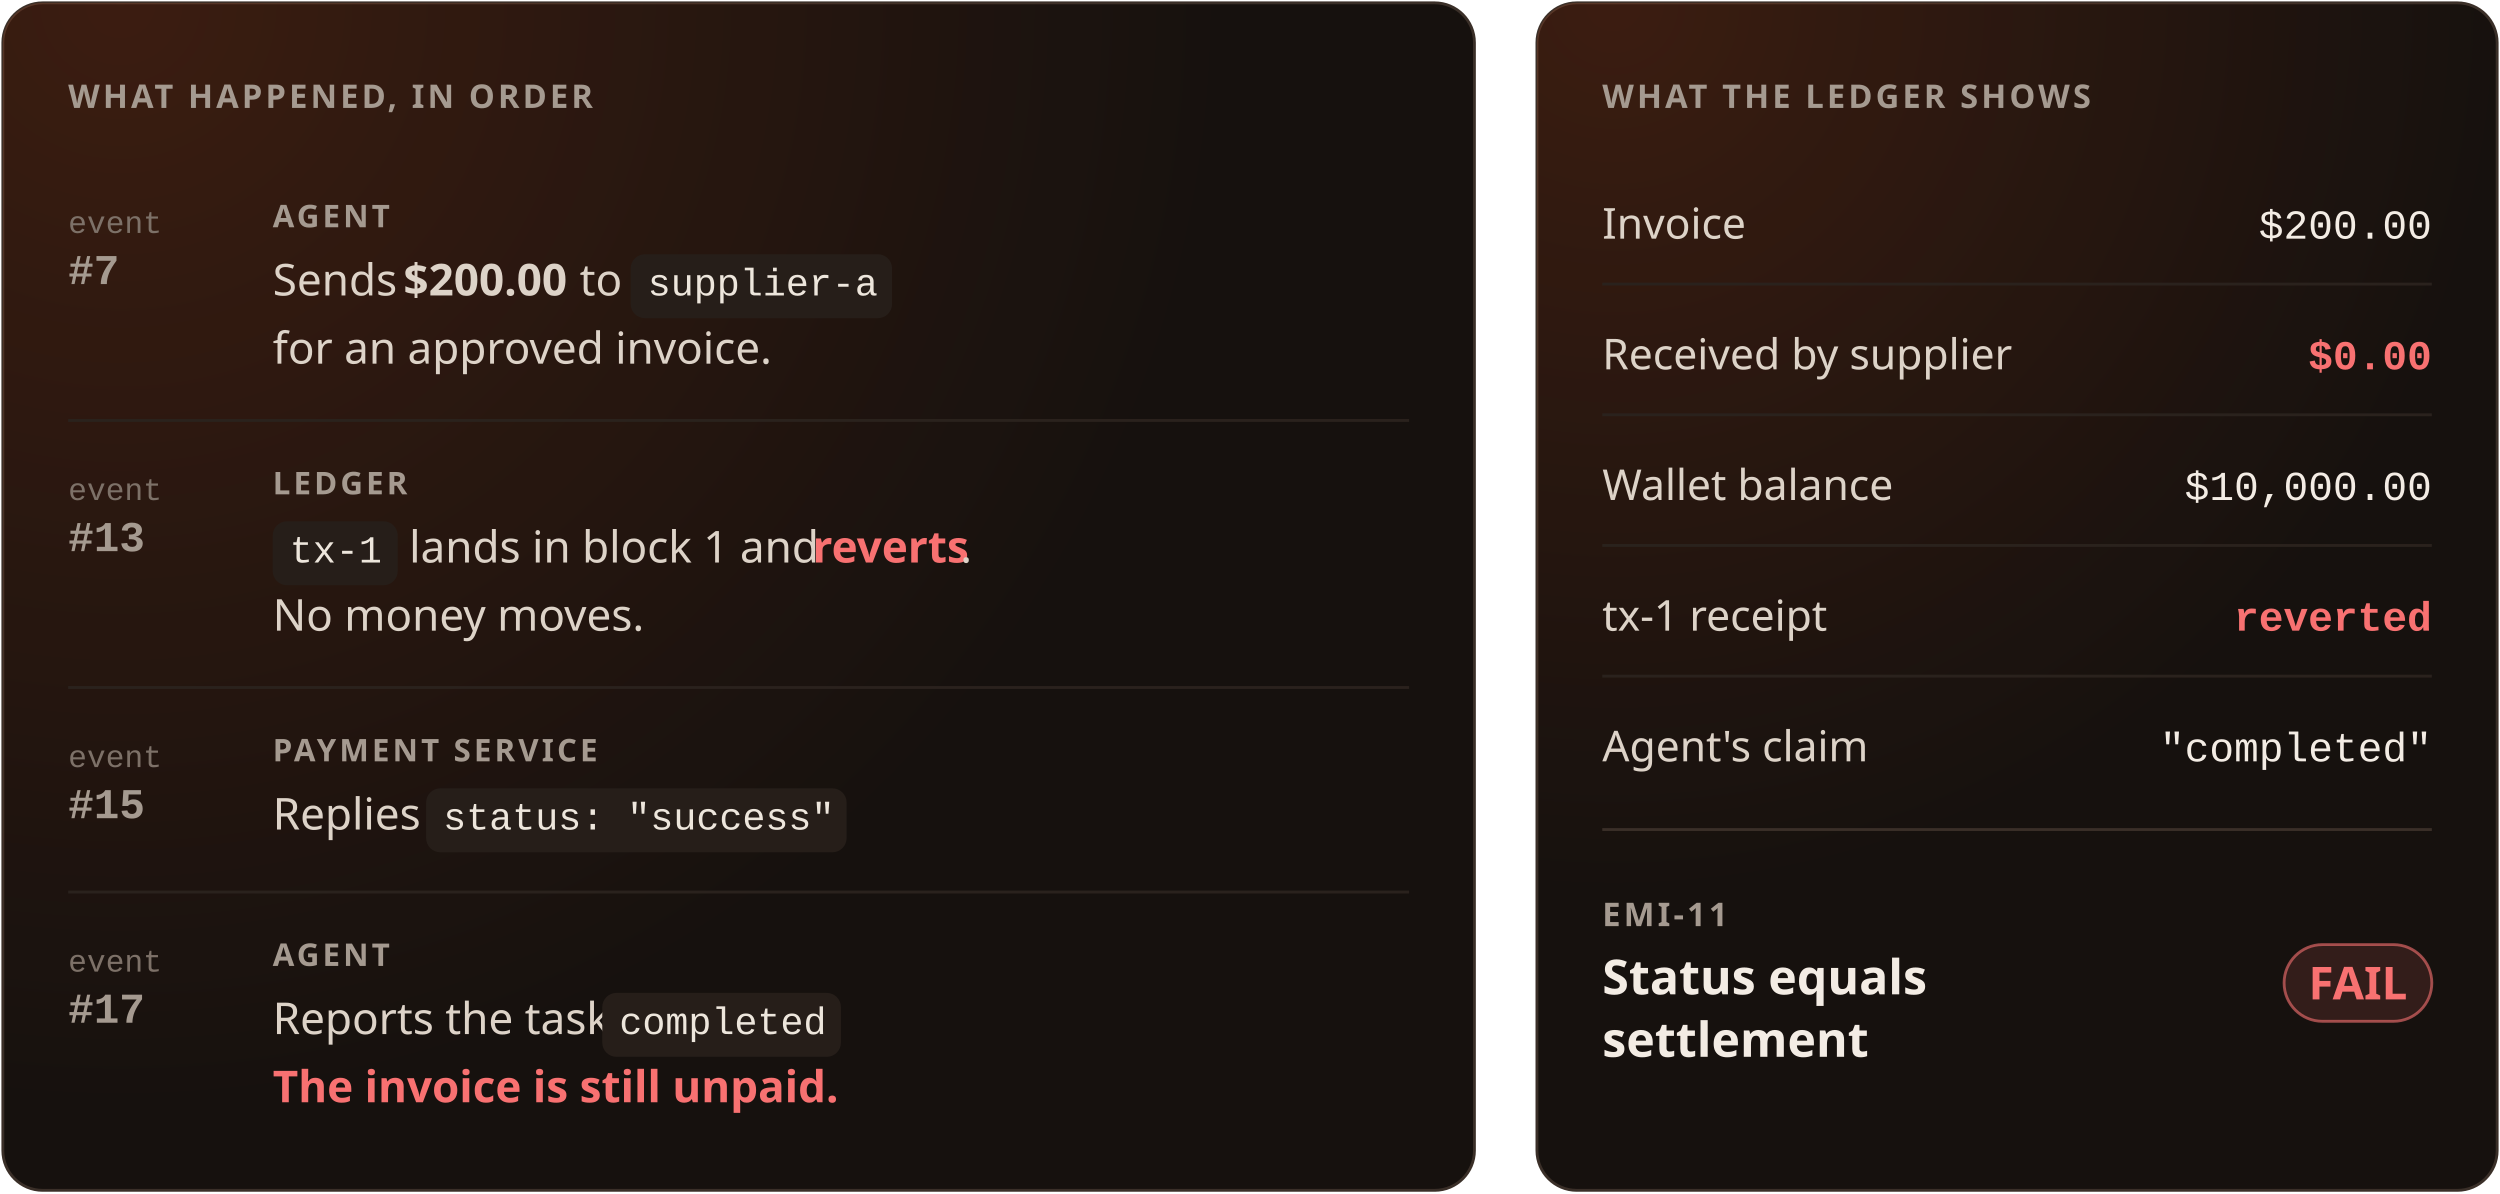
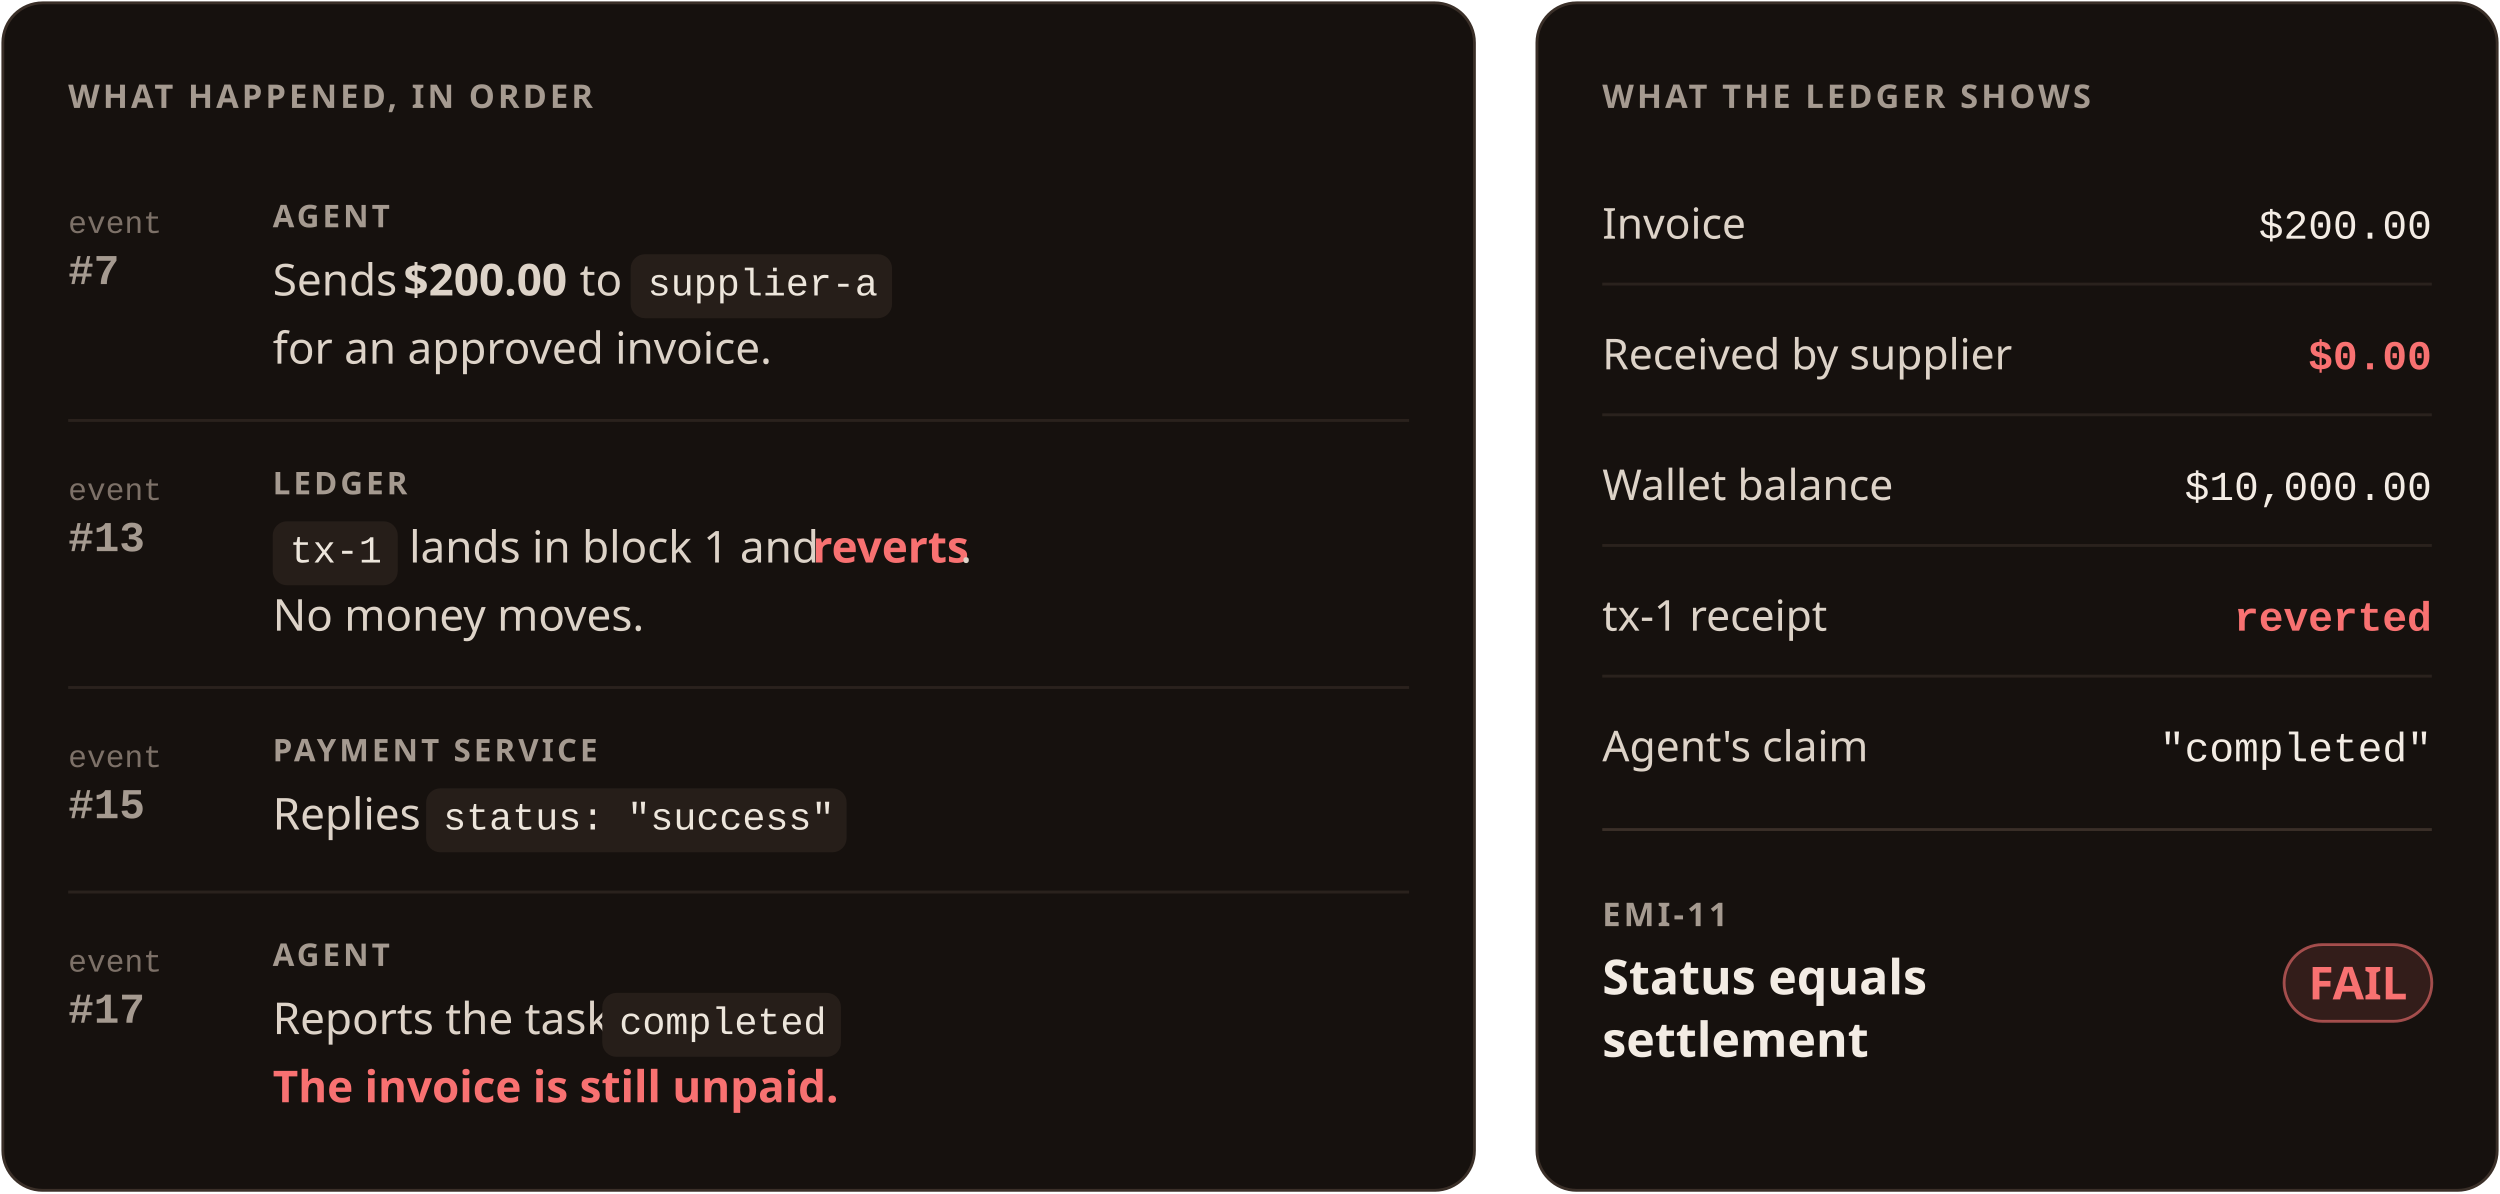
<svg xmlns="http://www.w3.org/2000/svg" viewBox="0 0 880 420" width="880" height="420" font-family="-apple-system, BlinkMacSystemFont, 'Segoe UI', 'Noto Sans', Helvetica, Arial, sans-serif" role="img">
  <style />
  <rect x="1.0" y="1.0" width="518.0" height="418.0" rx="14" fill="#16110e" stroke="#3a2f28" stroke-opacity="1" />
-   <defs>
-     <radialGradient id="g4" cx="42.4" cy="1.0" r="388.5" gradientUnits="userSpaceOnUse">
-       <stop offset="0" stop-color="#ff5b1f" stop-opacity="0.16" />
-       <stop offset="1" stop-color="#ff5b1f" stop-opacity="0" />
-     </radialGradient>
-   </defs>
-   <rect x="1.0" y="1.0" width="518.0" height="418.0" rx="14" fill="url(#g4)" />
  <rect x="541.0" y="1.0" width="338.0" height="418.0" rx="14" fill="#16110e" stroke="#3a2f28" stroke-opacity="1" />
-   <defs>
-     <radialGradient id="g5" cx="568.0" cy="1.0" r="313.5" gradientUnits="userSpaceOnUse">
-       <stop offset="0" stop-color="#ff5b1f" stop-opacity="0.16" />
-       <stop offset="1" stop-color="#ff5b1f" stop-opacity="0" />
-     </radialGradient>
-   </defs>
-   <rect x="541.0" y="1.0" width="338.0" height="418.0" rx="14" fill="url(#g5)" />
  <text x="24.0" y="38.0" font-size="11.5" fill="#a59a90" font-weight="650" text-anchor="start" letter-spacing="1.1">WHAT HAPPENED, IN ORDER</text>
  <text x="24.0" y="82.0" font-size="11" fill="#7d7168" font-weight="400" text-anchor="start" font-family="ui-monospace, SFMono-Regular, 'SF Mono', Menlo, Consolas, 'Liberation Mono', monospace">event</text>
  <text x="24.0" y="100.0" font-size="15" fill="#a59a90" font-weight="700" text-anchor="start" font-family="ui-monospace, SFMono-Regular, 'SF Mono', Menlo, Consolas, 'Liberation Mono', monospace">#7</text>
  <text x="96.0" y="80.0" font-size="11" fill="#a59a90" font-weight="650" text-anchor="start" letter-spacing="1.1">AGENT</text>
  <text x="96.0" y="104.0" font-size="15.5" fill="#ddd3c8" font-weight="400" text-anchor="start" xml:space="preserve">Sends </text>
  <text x="142.0" y="104.0" font-size="15.5" fill="#ddd3c8" font-weight="700" text-anchor="start" xml:space="preserve">$200.00</text>
  <text x="200.0" y="104.0" font-size="15.5" fill="#ddd3c8" font-weight="400" text-anchor="start" xml:space="preserve"> to </text>
  <rect x="222.0" y="89.5" width="92.0" height="22.5" rx="5" fill="#261e19" />
  <text x="228.0" y="104.0" font-size="13.5" fill="#ede6dc" font-weight="400" text-anchor="start" font-family="ui-monospace, SFMono-Regular, 'SF Mono', Menlo, Consolas, 'Liberation Mono', monospace">supplier-a</text>
  <text x="96.0" y="128.0" font-size="15.5" fill="#ddd3c8" font-weight="400" text-anchor="start" xml:space="preserve">for an approved invoice.</text>
  <line x1="24" x2="496" y1="148" y2="148" stroke="#2a221d" />
  <text x="24.0" y="176.0" font-size="11" fill="#7d7168" font-weight="400" text-anchor="start" font-family="ui-monospace, SFMono-Regular, 'SF Mono', Menlo, Consolas, 'Liberation Mono', monospace">event</text>
  <text x="24.0" y="194.0" font-size="15" fill="#a59a90" font-weight="700" text-anchor="start" font-family="ui-monospace, SFMono-Regular, 'SF Mono', Menlo, Consolas, 'Liberation Mono', monospace">#13</text>
  <text x="96.0" y="174.0" font-size="11" fill="#a59a90" font-weight="650" text-anchor="start" letter-spacing="1.1">LEDGER</text>
  <rect x="96.0" y="183.5" width="44.0" height="22.5" rx="5" fill="#261e19" />
  <text x="102.0" y="198.0" font-size="13.5" fill="#ede6dc" font-weight="400" text-anchor="start" font-family="ui-monospace, SFMono-Regular, 'SF Mono', Menlo, Consolas, 'Liberation Mono', monospace">tx-1</text>
  <text x="140.0" y="198.0" font-size="15.5" fill="#ddd3c8" font-weight="400" text-anchor="start" xml:space="preserve"> lands in block 1 and </text>
  <text x="286.0" y="198.0" font-size="15.5" fill="#f87171" font-weight="700" text-anchor="start" xml:space="preserve">reverts</text>
  <text x="338.0" y="198.0" font-size="15.5" fill="#ddd3c8" font-weight="400" text-anchor="start" xml:space="preserve">.</text>
  <text x="96.0" y="222.0" font-size="15.5" fill="#ddd3c8" font-weight="400" text-anchor="start" xml:space="preserve">No money moves.</text>
  <line x1="24" x2="496" y1="242" y2="242" stroke="#2a221d" />
  <text x="24.0" y="270.0" font-size="11" fill="#7d7168" font-weight="400" text-anchor="start" font-family="ui-monospace, SFMono-Regular, 'SF Mono', Menlo, Consolas, 'Liberation Mono', monospace">event</text>
  <text x="24.0" y="288.0" font-size="15" fill="#a59a90" font-weight="700" text-anchor="start" font-family="ui-monospace, SFMono-Regular, 'SF Mono', Menlo, Consolas, 'Liberation Mono', monospace">#15</text>
  <text x="96.0" y="268.0" font-size="11" fill="#a59a90" font-weight="650" text-anchor="start" letter-spacing="1.1">PAYMENT SERVICE</text>
  <text x="96.0" y="292.0" font-size="15.5" fill="#ddd3c8" font-weight="400" text-anchor="start" xml:space="preserve">Replies </text>
  <rect x="150.0" y="277.5" width="148.0" height="22.5" rx="5" fill="#261e19" />
  <text x="156.0" y="292.0" font-size="13.5" fill="#ede6dc" font-weight="400" text-anchor="start" font-family="ui-monospace, SFMono-Regular, 'SF Mono', Menlo, Consolas, 'Liberation Mono', monospace">status: "success"</text>
  <line x1="24" x2="496" y1="314" y2="314" stroke="#2a221d" />
  <text x="24.0" y="342.0" font-size="11" fill="#7d7168" font-weight="400" text-anchor="start" font-family="ui-monospace, SFMono-Regular, 'SF Mono', Menlo, Consolas, 'Liberation Mono', monospace">event</text>
  <text x="24.0" y="360.0" font-size="15" fill="#a59a90" font-weight="700" text-anchor="start" font-family="ui-monospace, SFMono-Regular, 'SF Mono', Menlo, Consolas, 'Liberation Mono', monospace">#17</text>
  <text x="96.0" y="340.0" font-size="11" fill="#a59a90" font-weight="650" text-anchor="start" letter-spacing="1.1">AGENT</text>
  <text x="96.0" y="364.0" font-size="15.5" fill="#ddd3c8" font-weight="400" text-anchor="start" xml:space="preserve">Reports the task </text>
  <rect x="212.0" y="349.5" width="84.0" height="22.5" rx="5" fill="#261e19" />
  <text x="218.0" y="364.0" font-size="13.5" fill="#ede6dc" font-weight="400" text-anchor="start" font-family="ui-monospace, SFMono-Regular, 'SF Mono', Menlo, Consolas, 'Liberation Mono', monospace">completed</text>
  <text x="96.0" y="388.0" font-size="15.5" fill="#f87171" font-weight="700" text-anchor="start" xml:space="preserve">The invoice is still unpaid.</text>
  <text x="564.0" y="38.0" font-size="11.5" fill="#a59a90" font-weight="650" text-anchor="start" letter-spacing="1.1">WHAT THE LEDGER SHOWS</text>
  <text x="564.0" y="84.0" font-size="15" fill="#ddd3c8" font-weight="400" text-anchor="start">Invoice</text>
  <text x="856.0" y="84.0" font-size="14.5" fill="#f3ece4" font-weight="400" text-anchor="end" font-family="ui-monospace, SFMono-Regular, 'SF Mono', Menlo, Consolas, 'Liberation Mono', monospace">$200.00</text>
  <line x1="564" x2="856" y1="100" y2="100" stroke="#2a221d" />
  <text x="564.0" y="130.0" font-size="15" fill="#ddd3c8" font-weight="400" text-anchor="start">Received by supplier</text>
  <text x="856.0" y="130.0" font-size="14.5" fill="#f87171" font-weight="700" text-anchor="end" font-family="ui-monospace, SFMono-Regular, 'SF Mono', Menlo, Consolas, 'Liberation Mono', monospace">$0.00</text>
  <line x1="564" x2="856" y1="146" y2="146" stroke="#2a221d" />
  <text x="564.0" y="176.0" font-size="15" fill="#ddd3c8" font-weight="400" text-anchor="start">Wallet balance</text>
  <text x="856.0" y="176.0" font-size="14.5" fill="#f3ece4" font-weight="400" text-anchor="end" font-family="ui-monospace, SFMono-Regular, 'SF Mono', Menlo, Consolas, 'Liberation Mono', monospace">$10,000.00</text>
  <line x1="564" x2="856" y1="192" y2="192" stroke="#2a221d" />
  <text x="564.0" y="222.0" font-size="15" fill="#ddd3c8" font-weight="400" text-anchor="start">tx-1 receipt</text>
  <text x="856.0" y="222.0" font-size="14.5" fill="#f87171" font-weight="700" text-anchor="end" font-family="ui-monospace, SFMono-Regular, 'SF Mono', Menlo, Consolas, 'Liberation Mono', monospace">reverted</text>
  <line x1="564" x2="856" y1="238" y2="238" stroke="#2a221d" />
  <text x="564.0" y="268.0" font-size="15" fill="#ddd3c8" font-weight="400" text-anchor="start">Agent's claim</text>
  <text x="856.0" y="268.0" font-size="14.5" fill="#f3ece4" font-weight="400" text-anchor="end" font-family="ui-monospace, SFMono-Regular, 'SF Mono', Menlo, Consolas, 'Liberation Mono', monospace">"completed"</text>
  <line x1="564" x2="856" y1="292" y2="292" stroke="#3a2f28" />
  <text x="564.0" y="326.0" font-size="11.5" fill="#a59a90" font-weight="650" text-anchor="start" letter-spacing="1.1">EMI-11</text>
  <text x="564.0" y="350.0" font-size="17" fill="#f3ece4" font-weight="650" text-anchor="start">Status equals</text>
  <text x="564.0" y="372.0" font-size="17" fill="#f3ece4" font-weight="650" text-anchor="start">settlement</text>
  <rect x="804.0" y="332.5" width="52.0" height="27" rx="13.5" fill="#f87171" fill-opacity="0.13" stroke="#f87171" stroke-opacity="0.6" />
  <text x="830.0" y="351.8" font-size="16" fill="#f87171" font-weight="700" text-anchor="middle">FAIL</text>
</svg>
